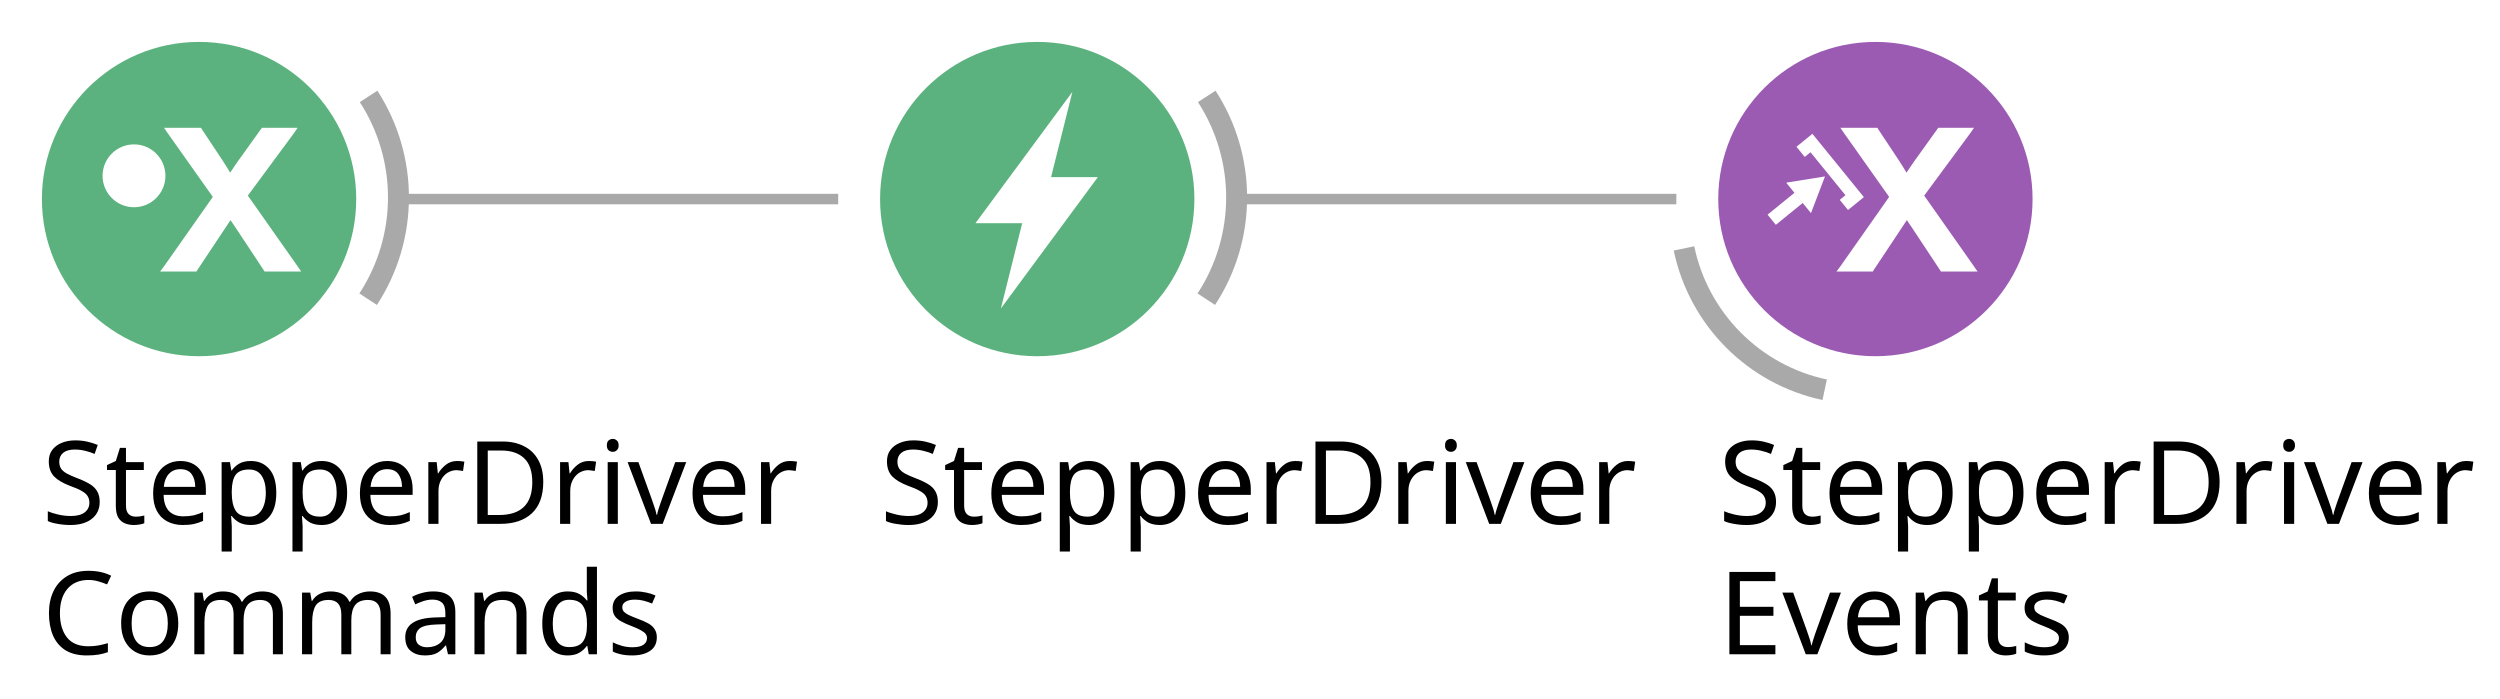
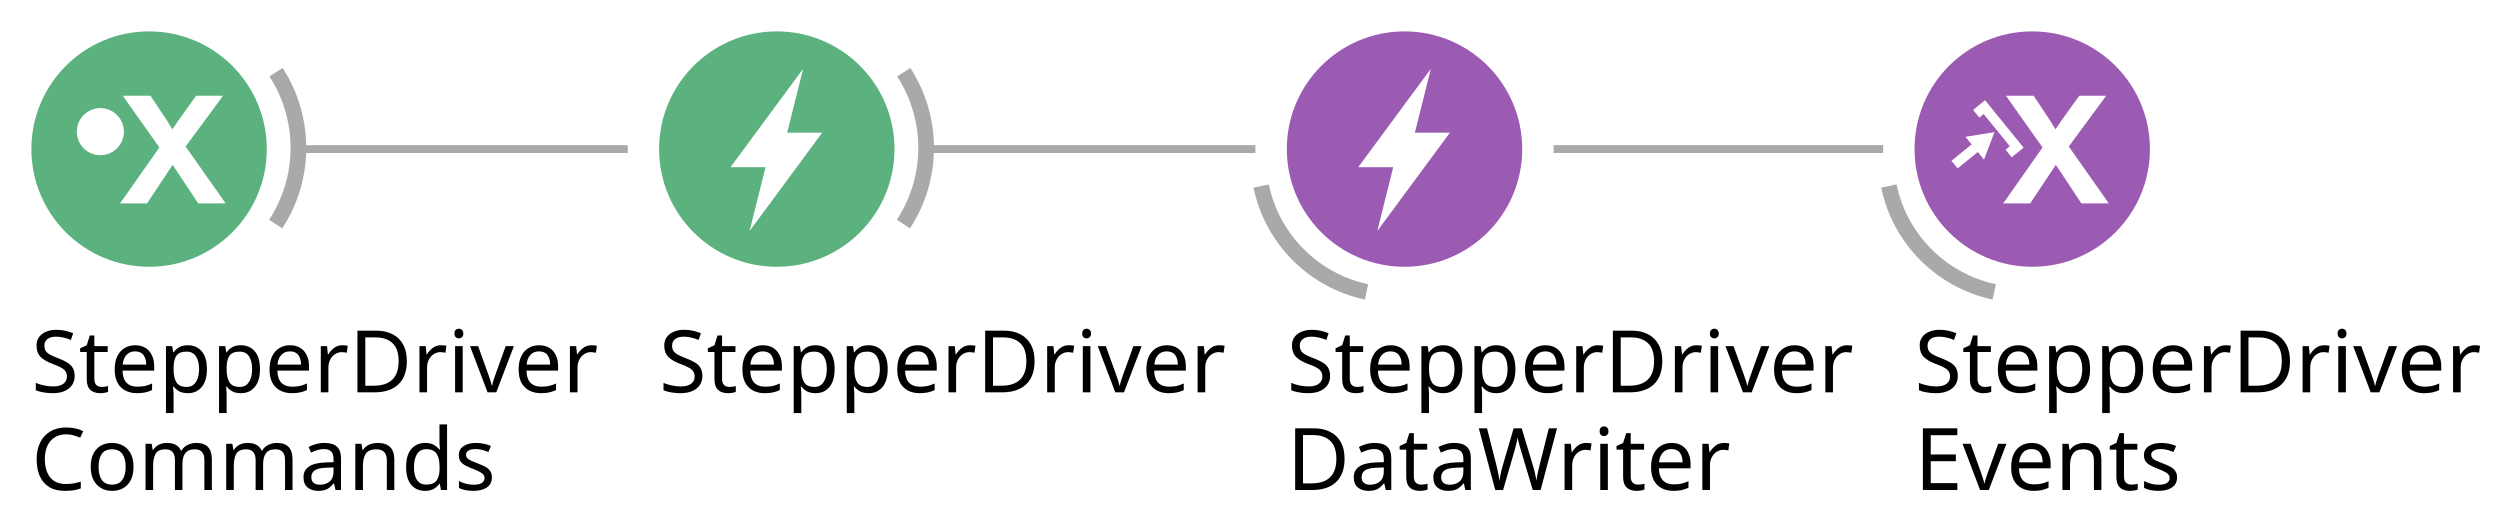
- <svg xmlns="http://www.w3.org/2000/svg" width="238.614" height="66.65" id="SvgGdi_output">
+ <svg xmlns="http://www.w3.org/2000/svg" width="318.614" height="66.65" id="SvgGdi_output">
  <style>text { fill: #000; } @media (prefers-color-scheme: dark) { text { fill: #eee; } }</style>
  <rect id="background" height="100.00%" style="fill:none;" width="100.00%" y="0.00" x="0.00" />
  <g style="shape-rendering:auto;" id="root_group">
-     <line y1="19.00" style="stroke:rgb(169,169,169);fill:none;stroke-linecap:butt;stroke-miterlimit:9;opacity:1;stroke-width:1;stroke-linejoin:miter;" id="2" x2="160.00" y2="19.00" x1="118.00" />
-     <line y1="19.00" style="stroke:rgb(169,169,169);fill:none;stroke-linecap:butt;stroke-miterlimit:9;opacity:1;stroke-width:1;stroke-linejoin:miter;" id="3" x2="80.00" y2="19.00" x1="38.00" />
-     <path style="stroke:rgb(169,169,169);fill:none;stroke-linecap:butt;stroke-miterlimit:9;opacity:1;stroke-width:2;stroke-linejoin:miter;" transform="matrix(1.00 0.00 0.00 1.00 164.00 4.00 ) " id="37" d="M 10.158 33.2 C 3.405 31.759 -1.861 26.469 -3.271 19.71 " />
-     <ellipse id="38" cy="15.00" cx="15.00" transform="matrix(1.00 0.00 0.00 1.00 164.00 4.00 ) " rx="15.00" ry="15.00" style="stroke:none;opacity:1;fill:rgb(155,91,179);" />
-     <path d="M 11.656 8.2 12 8.7 16.312 14.794 11.656 21.419 11.281 21.919 14.75 21.919 14.844 21.762 18 17.012 18.469 17.7 21.156 21.762 21.25 21.919 24.75 21.919 24.406 21.419 19.656 14.669 24.062 8.7 24.406 8.2 21 8.2 20.906 8.325 18.687 11.419 C 18.463 11.729 18.223 12.106 17.968 12.481 17.77 12.155 17.587 11.842 17.312 11.419 L 15.281 8.356 15.187 8.2 11.656 8.2 z " style="stroke:none;fill-rule:evenodd;opacity:1;fill:rgb(255,255,255);" transform="matrix(1.00 0.00 0.00 1.00 164.00 4.00 ) " id="44" />
-     <path style="stroke:rgb(255,255,255);fill:none;stroke-linecap:butt;stroke-miterlimit:9;opacity:1;stroke-width:1.25;stroke-linejoin:miter;" transform="matrix(1.00 0.00 0.00 1.00 164.00 4.00 ) " id="45" d="M 7.859 10.494 8.895 9.651 13.019 14.722 11.989 15.56 " />
-     <path style="stroke:rgb(255,255,255);fill:none;stroke-linecap:butt;stroke-miterlimit:9;opacity:1;stroke-width:1.25;stroke-linejoin:miter;" transform="matrix(1.00 0.00 0.00 1.00 164.00 4.00 ) " id="46" d="M 5.1 16.975 7.688 14.871 " />
-     <path style="stroke:none;fill-rule:evenodd;opacity:1;fill:rgb(255,255,255);" transform="matrix(1.00 0.00 0.00 1.00 164.00 4.00 ) " id="47" d="M 8.85 16.342 6.485 13.434 10.186 12.839 9.518 14.591 z " />
-     <text id="48" transform="matrix(1.00 0.00 0.00 1.00 0.00 0.00 ) " x="164.00px" y="39.00px" style="stroke:none;clip-path:url(#50_text_clipper);font-family:Microsoft Sans Serif;font-size:8.25pt;opacity:1;">
-       <tspan dy="8.25pt" id="52">StepperDriver </tspan>
+     <line y1="19.00" style="stroke:rgb(169,169,169);fill:none;stroke-linecap:butt;stroke-miterlimit:9;opacity:1;stroke-width:1;stroke-linejoin:miter;" id="2" x2="240.00" y2="19.00" x1="198.00" />
+     <line y1="19.00" style="stroke:rgb(169,169,169);fill:none;stroke-linecap:butt;stroke-miterlimit:9;opacity:1;stroke-width:1;stroke-linejoin:miter;" id="3" x2="160.00" y2="19.00" x1="118.00" />
+     <line y1="19.00" style="stroke:rgb(169,169,169);fill:none;stroke-linecap:butt;stroke-miterlimit:9;opacity:1;stroke-width:1;stroke-linejoin:miter;" id="4" x2="80.00" y2="19.00" x1="38.00" />
+     <path d="M 10.158 33.2 C 3.405 31.759 -1.861 26.469 -3.271 19.71 " style="stroke:rgb(169,169,169);fill:none;stroke-linecap:butt;stroke-miterlimit:9;opacity:1;stroke-width:2;stroke-linejoin:miter;" transform="matrix(1.00 0.00 0.00 1.00 244.00 4.00 ) " id="38" />
+     <ellipse id="39" cy="15.00" cx="15.00" transform="matrix(1.00 0.00 0.00 1.00 244.00 4.00 ) " rx="15.00" ry="15.00" style="stroke:none;opacity:1;fill:rgb(155,91,179);" />
+     <path d="M 11.656 8.2 12 8.7 16.312 14.794 11.656 21.419 11.281 21.919 14.75 21.919 14.844 21.762 18 17.012 18.469 17.7 21.156 21.762 21.25 21.919 24.75 21.919 24.406 21.419 19.656 14.669 24.062 8.7 24.406 8.2 21 8.2 20.906 8.325 18.687 11.419 C 18.463 11.729 18.223 12.106 17.968 12.481 17.77 12.155 17.587 11.842 17.312 11.419 L 15.281 8.356 15.187 8.2 11.656 8.2 z " style="stroke:none;fill-rule:evenodd;opacity:1;fill:rgb(255,255,255);" transform="matrix(1.00 0.00 0.00 1.00 244.00 4.00 ) " id="45" />
+     <path style="stroke:rgb(255,255,255);fill:none;stroke-linecap:butt;stroke-miterlimit:9;opacity:1;stroke-width:1.25;stroke-linejoin:miter;" transform="matrix(1.00 0.00 0.00 1.00 244.00 4.00 ) " id="46" d="M 7.859 10.494 8.895 9.651 13.019 14.722 11.989 15.56 " />
+     <path style="stroke:rgb(255,255,255);fill:none;stroke-linecap:butt;stroke-miterlimit:9;opacity:1;stroke-width:1.25;stroke-linejoin:miter;" transform="matrix(1.00 0.00 0.00 1.00 244.00 4.00 ) " id="47" d="M 5.1 16.975 7.688 14.871 " />
+     <path style="stroke:none;fill-rule:evenodd;opacity:1;fill:rgb(255,255,255);" transform="matrix(1.00 0.00 0.00 1.00 244.00 4.00 ) " id="48" d="M 8.85 16.342 6.485 13.434 10.186 12.839 9.518 14.591 z " />
+     <text id="49" transform="matrix(1.00 0.00 0.00 1.00 0.00 0.00 ) " x="244.00px" y="39.00px" style="stroke:none;clip-path:url(#51_text_clipper);font-family:Microsoft Sans Serif;font-size:8.25pt;opacity:1;">
+       <tspan dy="8.25pt" id="53">StepperDriver </tspan>
    </text>
-     <text id="54" transform="matrix(1.00 0.00 0.00 1.00 0.00 0.00 ) " x="164.00px" y="51.45px" style="stroke:none;clip-path:url(#56_text_clipper);font-family:Microsoft Sans Serif;font-size:8.25pt;opacity:1;">
-       <tspan dy="8.25pt" id="58">Events</tspan>
+     <text id="55" transform="matrix(1.00 0.00 0.00 1.00 0.00 0.00 ) " x="244.00px" y="51.45px" style="stroke:none;clip-path:url(#57_text_clipper);font-family:Microsoft Sans Serif;font-size:8.25pt;opacity:1;">
+       <tspan dy="8.25pt" id="59">Events</tspan>
    </text>
-     <path d="M 31.179 5.2 C 34.998 11.092 34.981 18.682 31.136 24.557 " style="stroke:rgb(169,169,169);fill:none;stroke-linecap:butt;stroke-miterlimit:9;opacity:1;stroke-width:2;stroke-linejoin:miter;" transform="matrix(1.00 0.00 0.00 1.00 84.00 4.00 ) " id="63" />
-     <ellipse id="64" cy="15.00" cx="15.00" transform="matrix(1.00 0.00 0.00 1.00 84.00 4.00 ) " rx="15.00" ry="15.00" style="stroke:none;opacity:1;fill:rgb(91,178,126);" />
-     <path style="stroke:none;fill-rule:evenodd;opacity:1;fill:rgb(255,255,255);" transform="matrix(1.00 0.00 0.00 1.00 84.00 4.00 ) " id="67" d="M 11.529 25.444 20.783 12.908 16.32 12.908 18.355 4.769 9.101 17.305 13.564 17.305 z " />
-     <text id="68" transform="matrix(1.00 0.00 0.00 1.00 0.00 0.00 ) " x="84.00px" y="39.00px" style="stroke:none;clip-path:url(#70_text_clipper);font-family:Microsoft Sans Serif;font-size:8.25pt;opacity:1;">
-       <tspan dy="8.25pt" id="72">StepperDriver</tspan>
+     <path d="M 10.158 33.2 C 3.405 31.759 -1.861 26.469 -3.271 19.71 " style="stroke:rgb(169,169,169);fill:none;stroke-linecap:butt;stroke-miterlimit:9;opacity:1;stroke-width:2;stroke-linejoin:miter;" transform="matrix(1.00 0.00 0.00 1.00 164.00 4.00 ) " id="61" />
+     <ellipse id="62" cy="15.00" cx="15.00" transform="matrix(1.00 0.00 0.00 1.00 164.00 4.00 ) " rx="15.00" ry="15.00" style="stroke:none;opacity:1;fill:rgb(155,91,179);" />
+     <path d="M 11.529 25.444 20.783 12.908 16.32 12.908 18.355 4.769 9.101 17.305 13.564 17.305 z " style="stroke:none;fill-rule:evenodd;opacity:1;fill:rgb(255,255,255);" transform="matrix(1.00 0.00 0.00 1.00 164.00 4.00 ) " id="65" />
+     <text id="66" transform="matrix(1.00 0.00 0.00 1.00 0.00 0.00 ) " x="164.00px" y="39.00px" style="stroke:none;clip-path:url(#68_text_clipper);font-family:Microsoft Sans Serif;font-size:8.25pt;opacity:1;">
+       <tspan dy="8.25pt" id="70">StepperDriver</tspan>
    </text>
-     <path d="M 31.179 5.2 C 34.998 11.092 34.981 18.682 31.136 24.557 " style="stroke:rgb(169,169,169);fill:none;stroke-linecap:butt;stroke-miterlimit:9;opacity:1;stroke-width:2;stroke-linejoin:miter;" transform="matrix(1.00 0.00 0.00 1.00 4.00 4.00 ) " id="74" />
-     <ellipse id="75" cy="15.00" cx="15.00" transform="matrix(1.00 0.00 0.00 1.00 4.00 4.00 ) " rx="15.00" ry="15.00" style="stroke:none;opacity:1;fill:rgb(91,178,126);" />
-     <path d="M 11.656 8.2 12 8.7 16.312 14.794 11.656 21.419 11.281 21.919 14.75 21.919 14.844 21.762 18 17.012 18.469 17.7 21.156 21.762 21.25 21.919 24.75 21.919 24.406 21.419 19.656 14.669 24.062 8.7 24.406 8.2 21 8.2 20.906 8.325 18.687 11.419 C 18.463 11.729 18.223 12.106 17.968 12.481 17.77 12.155 17.587 11.842 17.312 11.419 L 15.281 8.356 15.187 8.2 11.656 8.2 z " style="stroke:none;fill-rule:evenodd;opacity:1;fill:rgb(255,255,255);" transform="matrix(1.00 0.00 0.00 1.00 4.00 4.00 ) " id="79" />
-     <ellipse id="80" cy="12.78" cx="8.79" transform="matrix(1.00 0.00 0.00 1.00 4.00 4.00 ) " rx="3.00" ry="3.00" style="stroke:none;opacity:1;fill:rgb(255,255,255);" />
-     <text id="81" transform="matrix(1.00 0.00 0.00 1.00 0.00 0.00 ) " x="4.00px" y="39.00px" style="stroke:none;clip-path:url(#83_text_clipper);font-family:Microsoft Sans Serif;font-size:8.25pt;opacity:1;">
-       <tspan dy="8.25pt" id="85">StepperDriver </tspan>
+     <text id="72" transform="matrix(1.00 0.00 0.00 1.00 0.00 0.00 ) " x="164.00px" y="51.45px" style="stroke:none;clip-path:url(#74_text_clipper);font-family:Microsoft Sans Serif;font-size:8.25pt;opacity:1;">
+       <tspan dy="8.25pt" id="76">DataWriter</tspan>
    </text>
-     <text id="87" transform="matrix(1.00 0.00 0.00 1.00 0.00 0.00 ) " x="4.00px" y="51.45px" style="stroke:none;clip-path:url(#89_text_clipper);font-family:Microsoft Sans Serif;font-size:8.25pt;opacity:1;">
-       <tspan dy="8.25pt" id="91">Commands</tspan>
+     <path d="M 31.179 5.2 C 34.998 11.092 34.981 18.682 31.136 24.557 " style="stroke:rgb(169,169,169);fill:none;stroke-linecap:butt;stroke-miterlimit:9;opacity:1;stroke-width:2;stroke-linejoin:miter;" transform="matrix(1.00 0.00 0.00 1.00 84.00 4.00 ) " id="81" />
+     <ellipse id="82" cy="15.00" cx="15.00" transform="matrix(1.00 0.00 0.00 1.00 84.00 4.00 ) " rx="15.00" ry="15.00" style="stroke:none;opacity:1;fill:rgb(91,178,126);" />
+     <path d="M 11.529 25.444 20.783 12.908 16.32 12.908 18.355 4.769 9.101 17.305 13.564 17.305 z " style="stroke:none;fill-rule:evenodd;opacity:1;fill:rgb(255,255,255);" transform="matrix(1.00 0.00 0.00 1.00 84.00 4.00 ) " id="83" />
+     <text id="84" transform="matrix(1.00 0.00 0.00 1.00 0.00 0.00 ) " x="84.00px" y="39.00px" style="stroke:none;clip-path:url(#86_text_clipper);font-family:Microsoft Sans Serif;font-size:8.25pt;opacity:1;">
+       <tspan dy="8.25pt" id="88">StepperDriver</tspan>
+     </text>
+     <path d="M 31.179 5.2 C 34.998 11.092 34.981 18.682 31.136 24.557 " style="stroke:rgb(169,169,169);fill:none;stroke-linecap:butt;stroke-miterlimit:9;opacity:1;stroke-width:2;stroke-linejoin:miter;" transform="matrix(1.00 0.00 0.00 1.00 4.00 4.00 ) " id="90" />
+     <ellipse id="91" cy="15.00" cx="15.00" transform="matrix(1.00 0.00 0.00 1.00 4.00 4.00 ) " rx="15.00" ry="15.00" style="stroke:none;opacity:1;fill:rgb(91,178,126);" />
+     <path d="M 11.656 8.2 12 8.7 16.312 14.794 11.656 21.419 11.281 21.919 14.75 21.919 14.844 21.762 18 17.012 18.469 17.7 21.156 21.762 21.25 21.919 24.75 21.919 24.406 21.419 19.656 14.669 24.062 8.7 24.406 8.2 21 8.2 20.906 8.325 18.687 11.419 C 18.463 11.729 18.223 12.106 17.968 12.481 17.77 12.155 17.587 11.842 17.312 11.419 L 15.281 8.356 15.187 8.2 11.656 8.2 z " style="stroke:none;fill-rule:evenodd;opacity:1;fill:rgb(255,255,255);" transform="matrix(1.00 0.00 0.00 1.00 4.00 4.00 ) " id="95" />
+     <ellipse id="96" cy="12.78" cx="8.79" transform="matrix(1.00 0.00 0.00 1.00 4.00 4.00 ) " rx="3.00" ry="3.00" style="stroke:none;opacity:1;fill:rgb(255,255,255);" />
+     <text id="97" transform="matrix(1.00 0.00 0.00 1.00 0.00 0.00 ) " x="4.00px" y="39.00px" style="stroke:none;clip-path:url(#99_text_clipper);font-family:Microsoft Sans Serif;font-size:8.25pt;opacity:1;">
+       <tspan dy="8.25pt" id="101">StepperDriver </tspan>
+     </text>
+     <text id="103" transform="matrix(1.00 0.00 0.00 1.00 0.00 0.00 ) " x="4.00px" y="51.45px" style="stroke:none;clip-path:url(#105_text_clipper);font-family:Microsoft Sans Serif;font-size:8.25pt;opacity:1;">
+       <tspan dy="8.25pt" id="107">Commands</tspan>
    </text>
  </g>
  <defs id="clips_hatches_and_gradients">
-     <clipPath id="50_text_clipper">
-       <rect x="164.00" y="39.00" width="73.61" height="27.65" id="51" />
+     <clipPath id="51_text_clipper">
+       <rect x="244.00" y="39.00" width="73.61" height="27.65" id="52" />
    </clipPath>
-     <clipPath id="56_text_clipper">
-       <rect x="164.00" y="51.45" width="73.61" height="27.65" id="57" />
+     <clipPath id="57_text_clipper">
+       <rect x="244.00" y="51.45" width="73.61" height="27.65" id="58" />
    </clipPath>
-     <clipPath id="70_text_clipper">
-       <rect x="84.00" y="39.00" width="73.61" height="13.83" id="71" />
+     <clipPath id="68_text_clipper">
+       <rect x="164.00" y="39.00" width="73.61" height="27.65" id="69" />
    </clipPath>
-     <clipPath id="83_text_clipper">
-       <rect x="4.00" y="39.00" width="73.61" height="27.65" id="84" />
+     <clipPath id="74_text_clipper">
+       <rect x="164.00" y="51.45" width="73.61" height="27.65" id="75" />
    </clipPath>
-     <clipPath id="89_text_clipper">
-       <rect x="4.00" y="51.45" width="73.61" height="27.65" id="90" />
+     <clipPath id="86_text_clipper">
+       <rect x="84.00" y="39.00" width="73.61" height="13.83" id="87" />
+     </clipPath>
+     <clipPath id="99_text_clipper">
+       <rect x="4.00" y="39.00" width="73.61" height="27.65" id="100" />
+     </clipPath>
+     <clipPath id="105_text_clipper">
+       <rect x="4.00" y="51.45" width="73.61" height="27.65" id="106" />
    </clipPath>
  </defs>
</svg>
